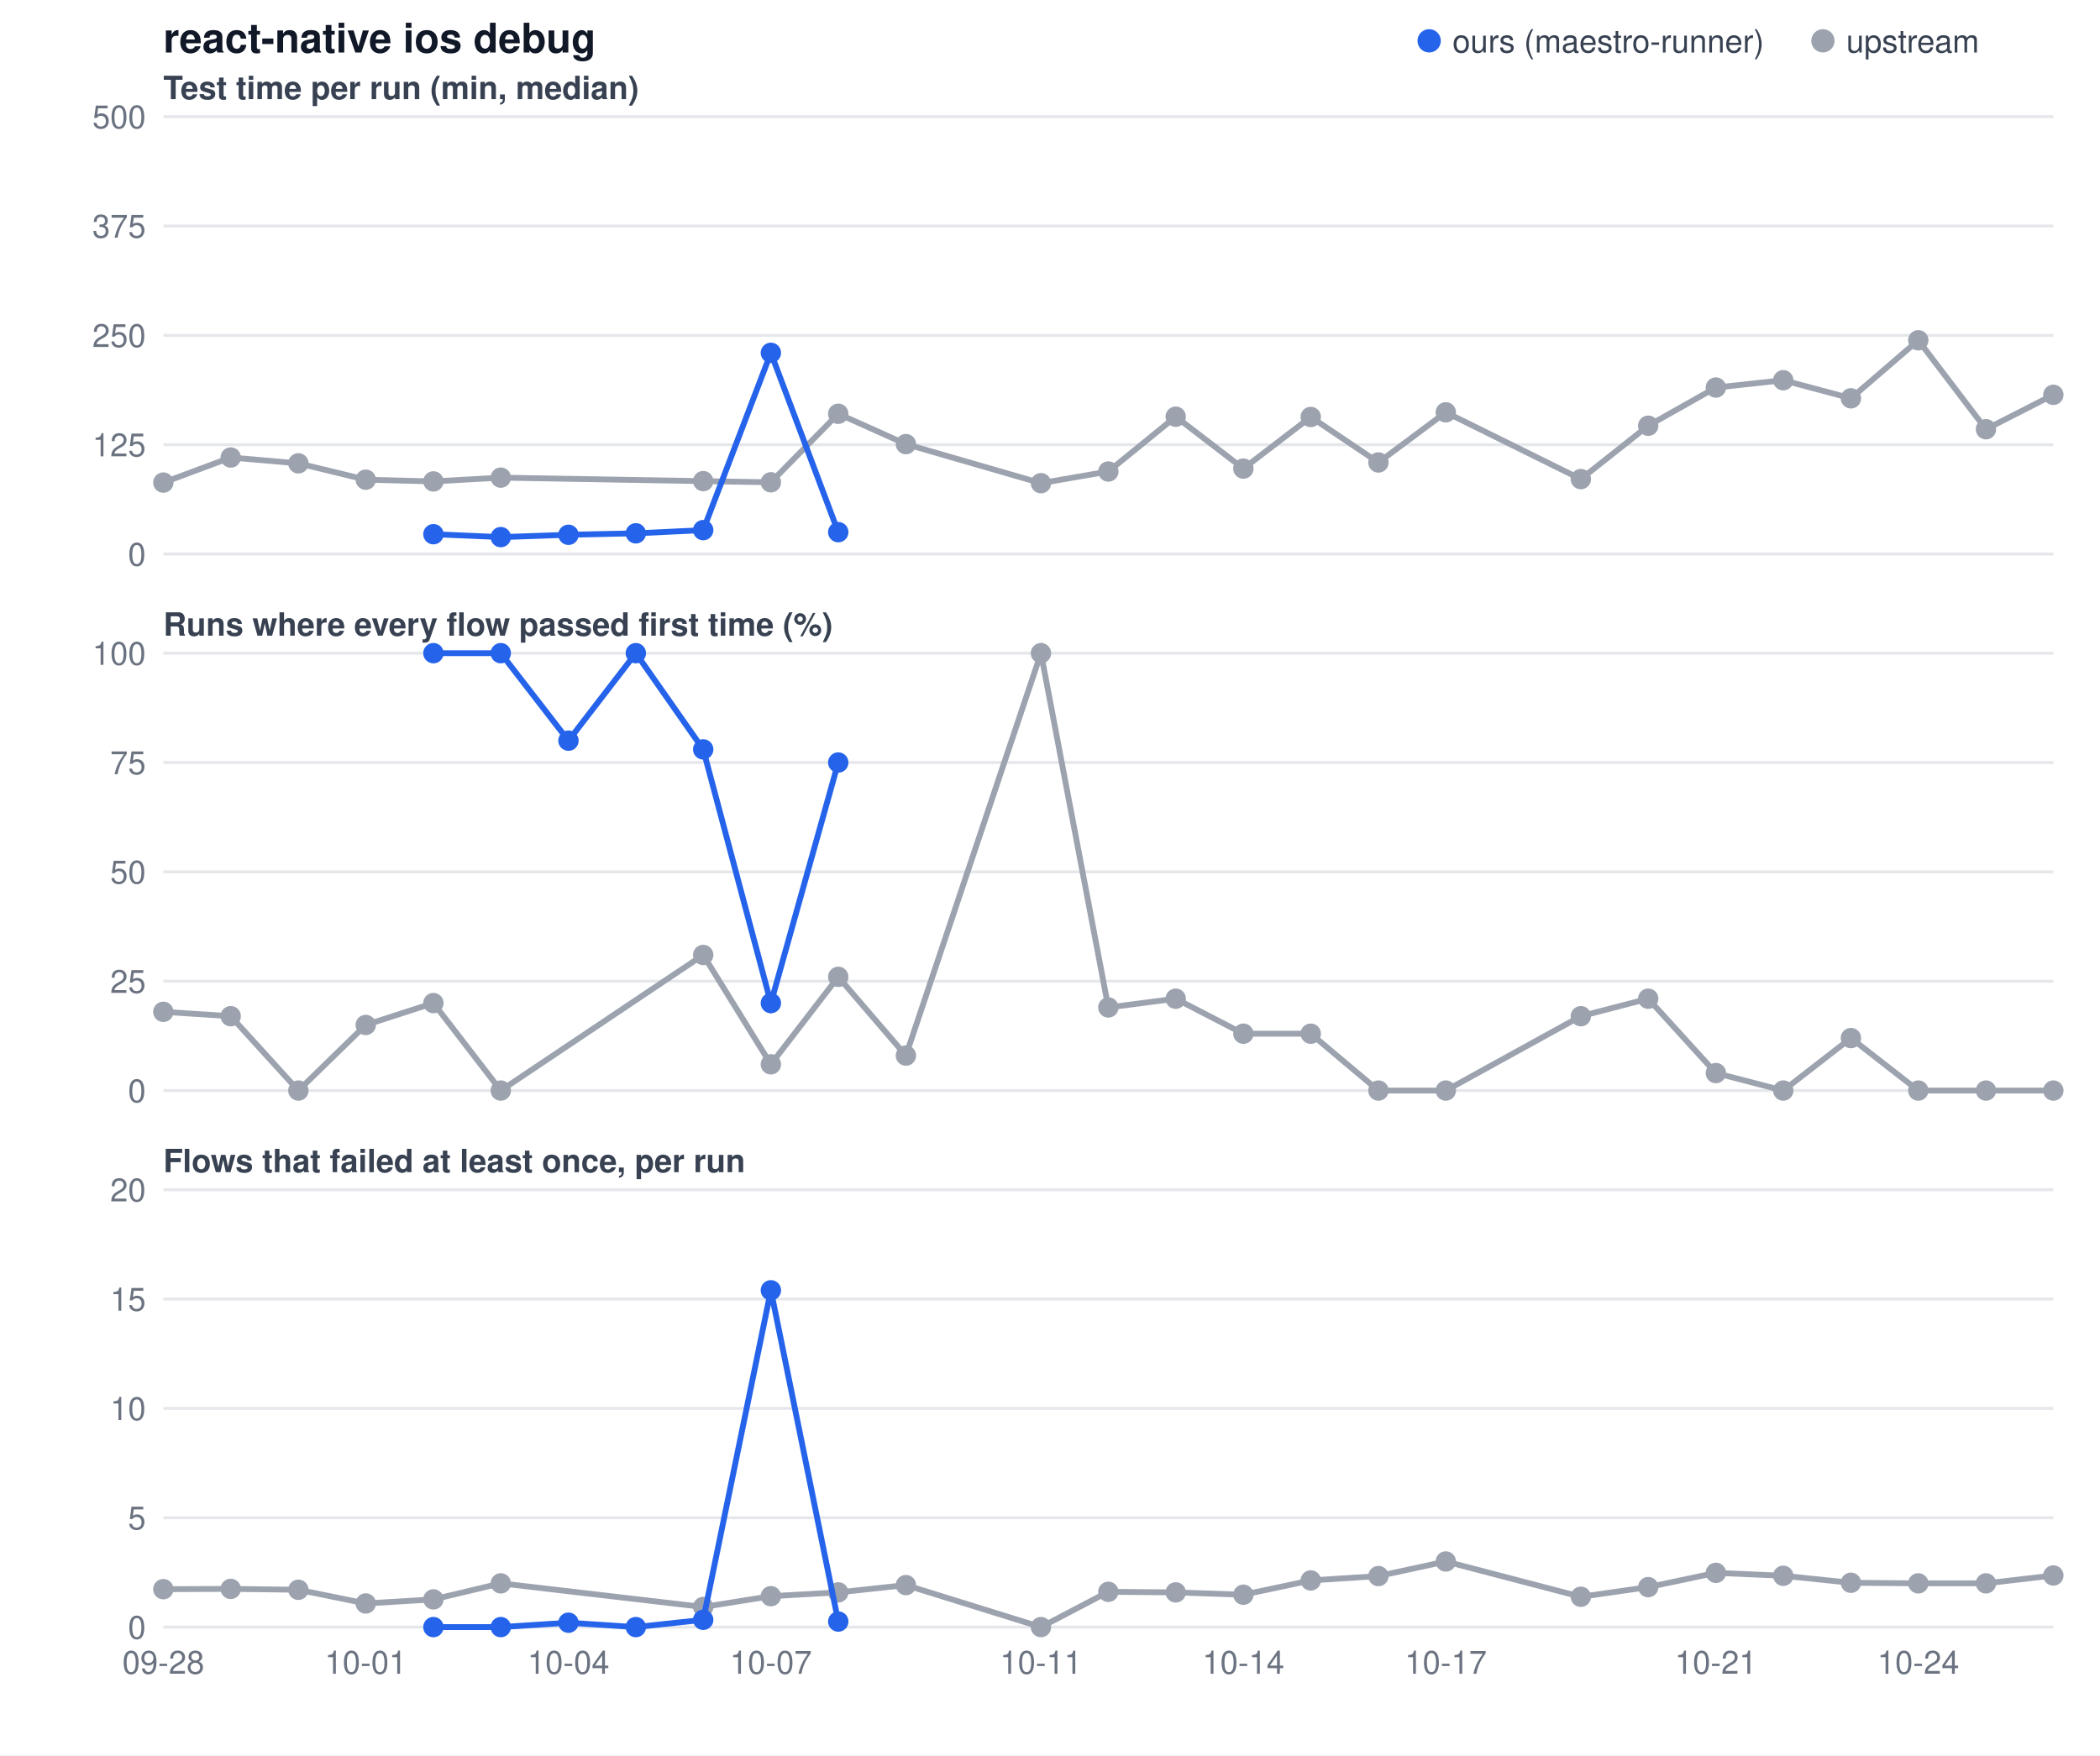
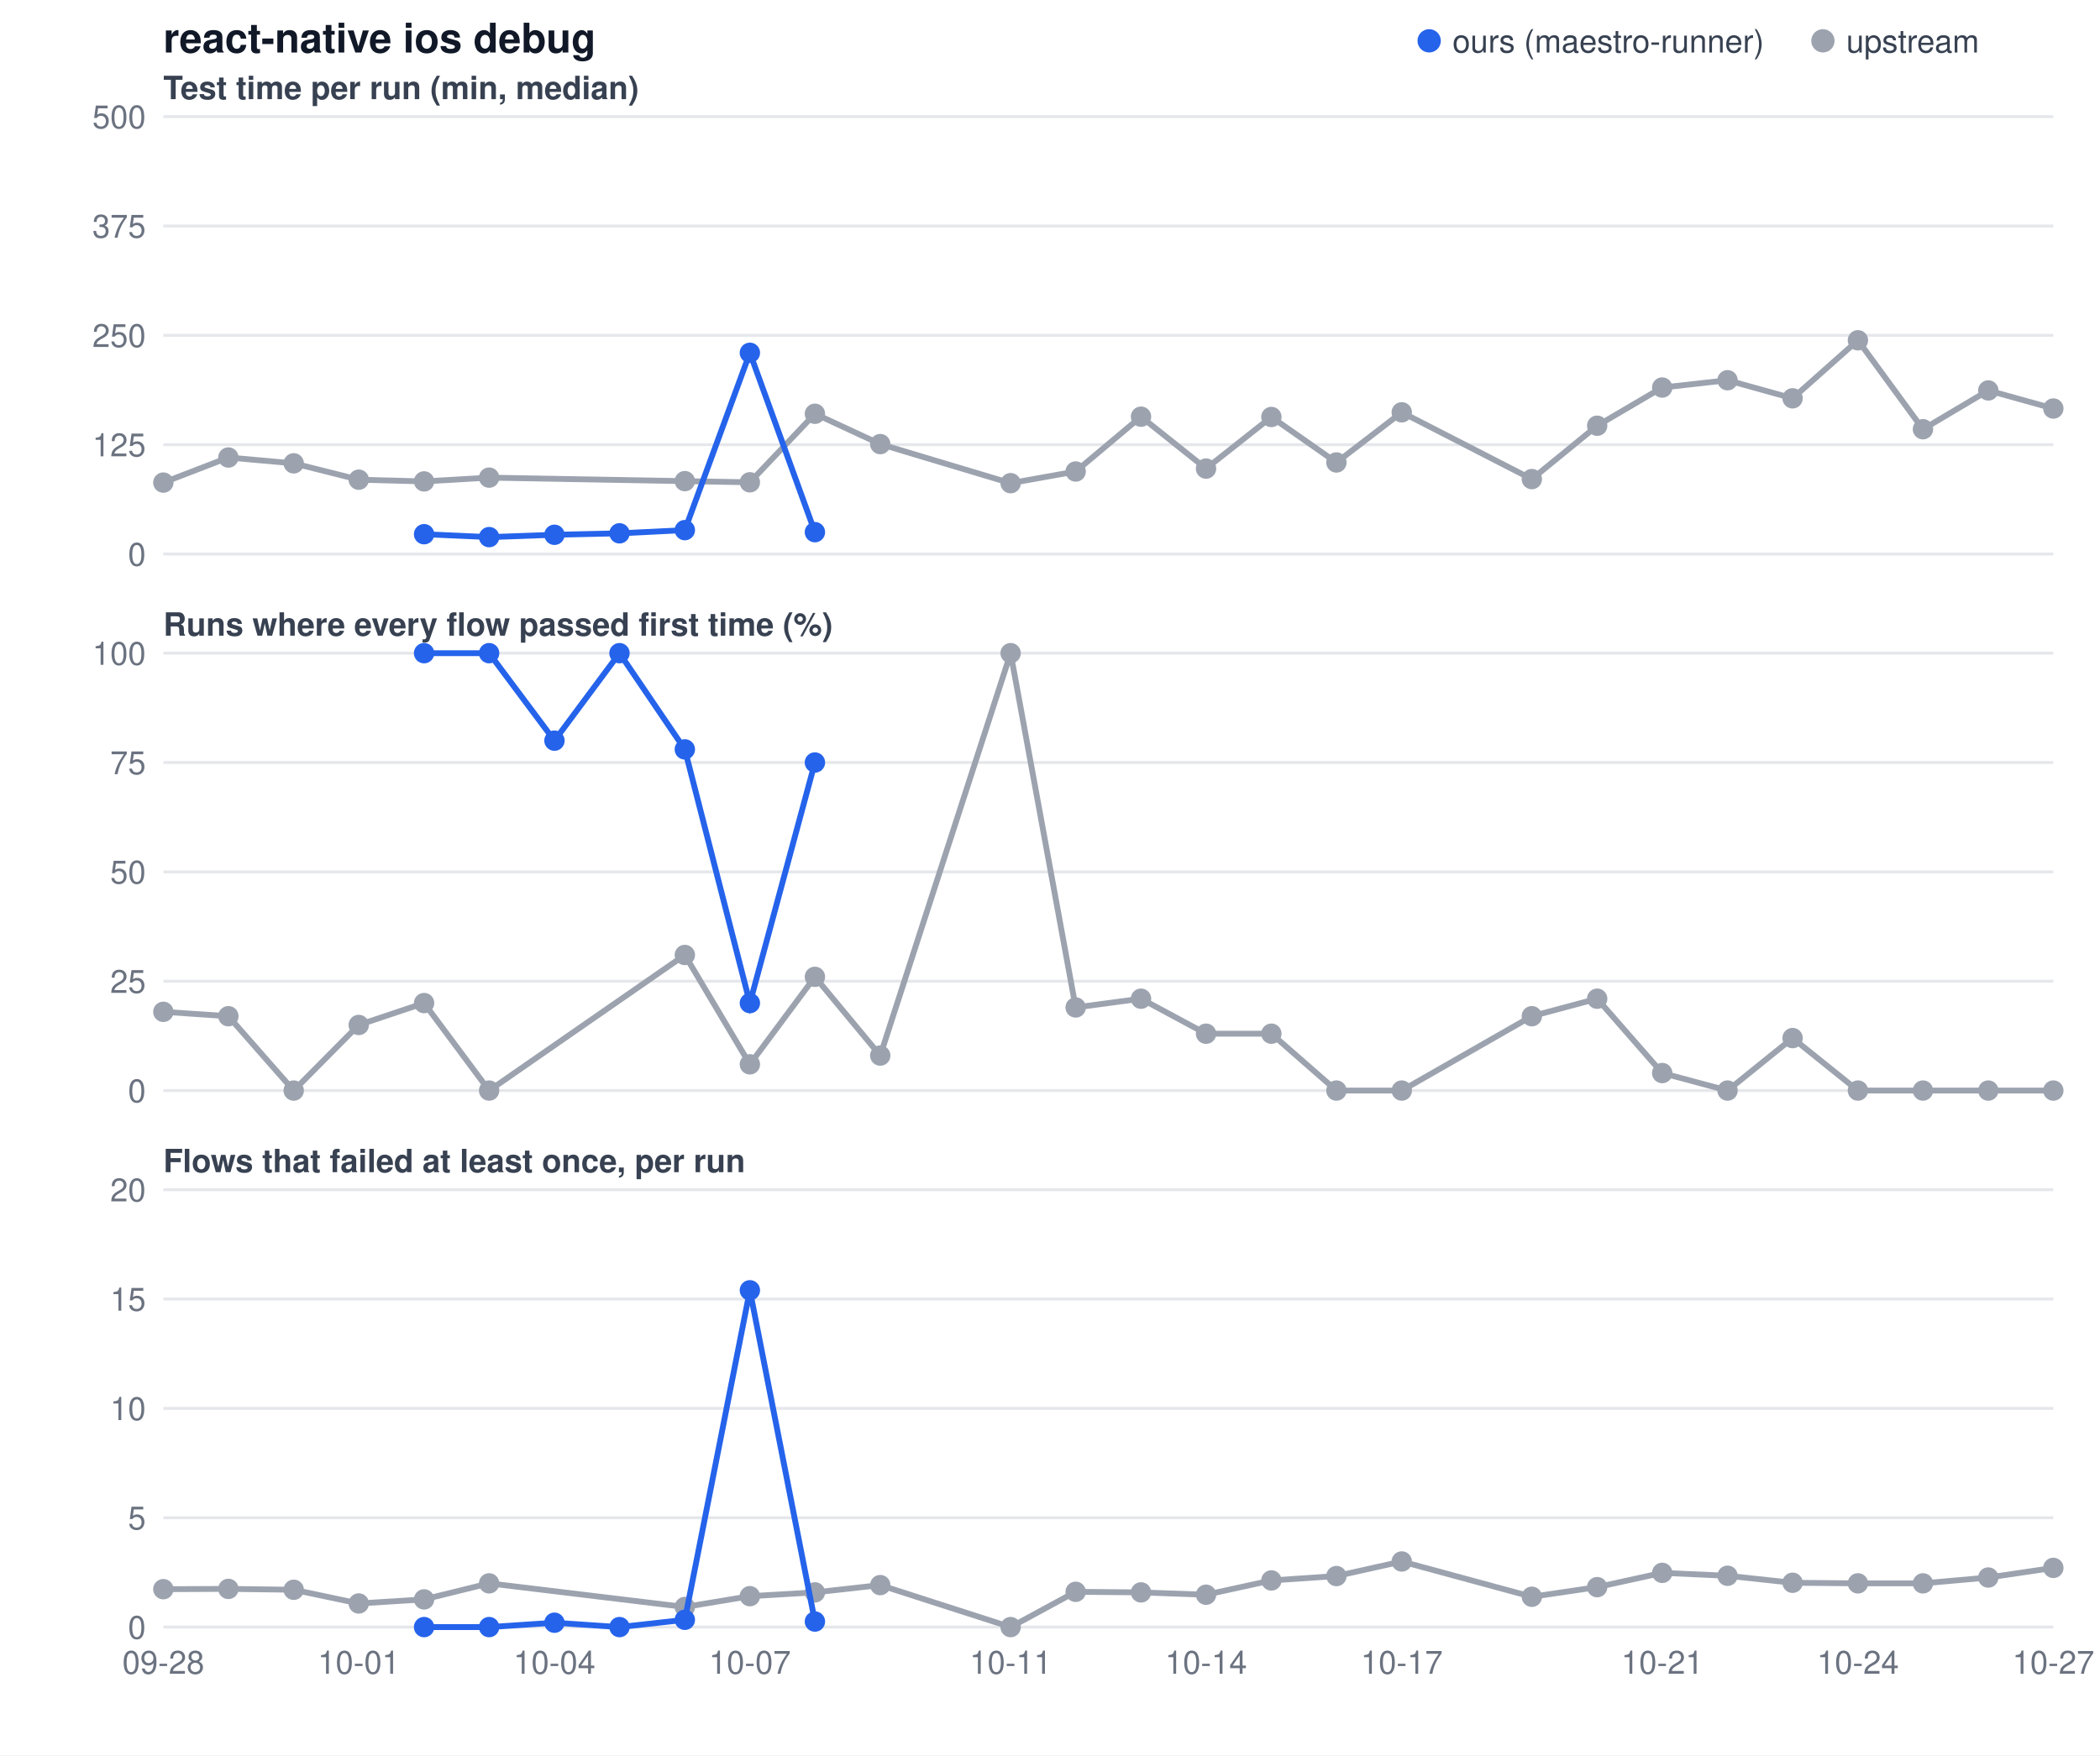
<svg xmlns="http://www.w3.org/2000/svg" width="720" height="602" font-family="-apple-system,Segoe UI,Helvetica,Arial,sans-serif" font-size="11">
  <rect width="100%" height="100%" fill="#ffffff" />
  <text x="56" y="18" font-size="14" font-weight="600" fill="#111827">react-native ios debug</text>
  <circle cx="490" cy="14" r="4" fill="#2563eb" />
  <text x="498" y="18" fill="#374151">ours (maestro-runner)</text>
  <circle cx="625" cy="14" r="4" fill="#9ca3af" />
  <text x="633" y="18" fill="#374151">upstream</text>
  <text x="56" y="34" fill="#374151" font-weight="600">Test time per run (min, median)</text>
  <line x1="56" x2="704" y1="190.0" y2="190.0" stroke="#e5e7eb" />
  <text x="50" y="194.0" text-anchor="end" fill="#6b7280">0</text>
  <line x1="56" x2="704" y1="152.5" y2="152.5" stroke="#e5e7eb" />
  <text x="50" y="156.5" text-anchor="end" fill="#6b7280">125</text>
  <line x1="56" x2="704" y1="115.0" y2="115.0" stroke="#e5e7eb" />
  <text x="50" y="119.0" text-anchor="end" fill="#6b7280">250</text>
  <line x1="56" x2="704" y1="77.5" y2="77.5" stroke="#e5e7eb" />
  <text x="50" y="81.5" text-anchor="end" fill="#6b7280">375</text>
  <line x1="56" x2="704" y1="40.0" y2="40.0" stroke="#e5e7eb" />
  <text x="50" y="44.0" text-anchor="end" fill="#6b7280">500</text>
-   <polyline fill="none" stroke="#9ca3af" stroke-width="2" points="56.0,165.5 79.1,156.9 102.3,158.9 125.4,164.5 148.6,165.1 171.7,163.8 241.1,165.0 264.3,165.4 287.4,141.9 310.6,152.3 356.9,165.7 380.0,161.7 403.1,142.9 426.3,160.7 449.4,143.0 472.6,158.6 495.7,141.4 542.0,164.3 565.1,146.0 588.3,132.9 611.4,130.4 634.6,136.6 657.7,116.7 680.9,147.2 704.0,135.4" />
+   <polyline fill="none" stroke="#9ca3af" stroke-width="2" points="56.0,165.5 78.3,156.9 100.7,158.9 123.0,164.5 145.4,165.1 167.7,163.8 234.8,165.0 257.1,165.4 279.4,141.9 301.8,152.3 346.5,165.7 368.8,161.7 391.2,142.9 413.5,160.7 435.9,143.0 458.2,158.6 480.6,141.4 525.2,164.3 547.6,146.0 569.9,132.9 592.3,130.4 614.6,136.6 637.0,116.7 659.3,147.2 681.7,133.9 704.0,140.1" />
  <circle cx="56.0" cy="165.5" r="3.5" fill="#9ca3af" />
-   <circle cx="79.1" cy="156.9" r="3.5" fill="#9ca3af" />
-   <circle cx="102.3" cy="158.9" r="3.5" fill="#9ca3af" />
-   <circle cx="125.4" cy="164.5" r="3.5" fill="#9ca3af" />
-   <circle cx="148.6" cy="165.1" r="3.5" fill="#9ca3af" />
-   <circle cx="171.7" cy="163.8" r="3.5" fill="#9ca3af" />
-   <circle cx="241.1" cy="165.0" r="3.5" fill="#9ca3af" />
-   <circle cx="264.3" cy="165.4" r="3.5" fill="#9ca3af" />
-   <circle cx="287.4" cy="141.9" r="3.5" fill="#9ca3af" />
-   <circle cx="310.6" cy="152.3" r="3.5" fill="#9ca3af" />
-   <circle cx="356.9" cy="165.7" r="3.5" fill="#9ca3af" />
-   <circle cx="380.0" cy="161.7" r="3.5" fill="#9ca3af" />
-   <circle cx="403.1" cy="142.9" r="3.5" fill="#9ca3af" />
-   <circle cx="426.3" cy="160.7" r="3.5" fill="#9ca3af" />
-   <circle cx="449.4" cy="143.0" r="3.5" fill="#9ca3af" />
-   <circle cx="472.6" cy="158.6" r="3.5" fill="#9ca3af" />
-   <circle cx="495.7" cy="141.4" r="3.5" fill="#9ca3af" />
-   <circle cx="542.0" cy="164.3" r="3.5" fill="#9ca3af" />
-   <circle cx="565.1" cy="146.0" r="3.5" fill="#9ca3af" />
-   <circle cx="588.3" cy="132.9" r="3.5" fill="#9ca3af" />
-   <circle cx="611.4" cy="130.4" r="3.5" fill="#9ca3af" />
-   <circle cx="634.6" cy="136.6" r="3.5" fill="#9ca3af" />
-   <circle cx="657.7" cy="116.7" r="3.5" fill="#9ca3af" />
-   <circle cx="680.9" cy="147.2" r="3.5" fill="#9ca3af" />
-   <circle cx="704.0" cy="135.4" r="3.5" fill="#9ca3af" />
-   <polyline fill="none" stroke="#2563eb" stroke-width="2" points="148.6,183.2 171.7,184.2 194.9,183.4 218.0,182.9 241.1,181.8 264.3,121.0 287.4,182.5" />
-   <circle cx="148.6" cy="183.2" r="3.5" fill="#2563eb" />
-   <circle cx="171.7" cy="184.2" r="3.5" fill="#2563eb" />
-   <circle cx="194.9" cy="183.4" r="3.5" fill="#2563eb" />
-   <circle cx="218.0" cy="182.9" r="3.5" fill="#2563eb" />
-   <circle cx="241.1" cy="181.8" r="3.5" fill="#2563eb" />
-   <circle cx="264.3" cy="121.0" r="3.5" fill="#2563eb" />
-   <circle cx="287.4" cy="182.5" r="3.5" fill="#2563eb" />
+   <circle cx="78.3" cy="156.9" r="3.5" fill="#9ca3af" />
+   <circle cx="100.7" cy="158.9" r="3.5" fill="#9ca3af" />
+   <circle cx="123.0" cy="164.5" r="3.5" fill="#9ca3af" />
+   <circle cx="145.4" cy="165.1" r="3.5" fill="#9ca3af" />
+   <circle cx="167.7" cy="163.8" r="3.5" fill="#9ca3af" />
+   <circle cx="234.8" cy="165.0" r="3.5" fill="#9ca3af" />
+   <circle cx="257.1" cy="165.4" r="3.5" fill="#9ca3af" />
+   <circle cx="279.4" cy="141.9" r="3.5" fill="#9ca3af" />
+   <circle cx="301.8" cy="152.3" r="3.5" fill="#9ca3af" />
+   <circle cx="346.5" cy="165.7" r="3.5" fill="#9ca3af" />
+   <circle cx="368.8" cy="161.7" r="3.5" fill="#9ca3af" />
+   <circle cx="391.2" cy="142.9" r="3.5" fill="#9ca3af" />
+   <circle cx="413.5" cy="160.7" r="3.5" fill="#9ca3af" />
+   <circle cx="435.9" cy="143.0" r="3.5" fill="#9ca3af" />
+   <circle cx="458.2" cy="158.6" r="3.5" fill="#9ca3af" />
+   <circle cx="480.6" cy="141.4" r="3.5" fill="#9ca3af" />
+   <circle cx="525.2" cy="164.3" r="3.5" fill="#9ca3af" />
+   <circle cx="547.6" cy="146.0" r="3.5" fill="#9ca3af" />
+   <circle cx="569.9" cy="132.9" r="3.5" fill="#9ca3af" />
+   <circle cx="592.3" cy="130.4" r="3.5" fill="#9ca3af" />
+   <circle cx="614.6" cy="136.6" r="3.5" fill="#9ca3af" />
+   <circle cx="637.0" cy="116.7" r="3.5" fill="#9ca3af" />
+   <circle cx="659.3" cy="147.2" r="3.5" fill="#9ca3af" />
+   <circle cx="681.7" cy="133.9" r="3.5" fill="#9ca3af" />
+   <circle cx="704.0" cy="140.1" r="3.5" fill="#9ca3af" />
+   <polyline fill="none" stroke="#2563eb" stroke-width="2" points="145.4,183.2 167.7,184.2 190.1,183.4 212.4,182.9 234.8,181.8 257.1,121.0 279.4,182.5" />
+   <circle cx="145.4" cy="183.2" r="3.5" fill="#2563eb" />
+   <circle cx="167.7" cy="184.2" r="3.5" fill="#2563eb" />
+   <circle cx="190.1" cy="183.4" r="3.5" fill="#2563eb" />
+   <circle cx="212.4" cy="182.9" r="3.5" fill="#2563eb" />
+   <circle cx="234.8" cy="181.8" r="3.5" fill="#2563eb" />
+   <circle cx="257.1" cy="121.0" r="3.5" fill="#2563eb" />
+   <circle cx="279.4" cy="182.5" r="3.5" fill="#2563eb" />
  <text x="56" y="218" fill="#374151" font-weight="600">Runs where every flow passed first time (%)</text>
  <line x1="56" x2="704" y1="374.0" y2="374.0" stroke="#e5e7eb" />
  <text x="50" y="378.0" text-anchor="end" fill="#6b7280">0</text>
  <line x1="56" x2="704" y1="336.5" y2="336.5" stroke="#e5e7eb" />
  <text x="50" y="340.5" text-anchor="end" fill="#6b7280">25</text>
  <line x1="56" x2="704" y1="299.0" y2="299.0" stroke="#e5e7eb" />
  <text x="50" y="303.0" text-anchor="end" fill="#6b7280">50</text>
  <line x1="56" x2="704" y1="261.5" y2="261.5" stroke="#e5e7eb" />
  <text x="50" y="265.5" text-anchor="end" fill="#6b7280">75</text>
  <line x1="56" x2="704" y1="224.0" y2="224.0" stroke="#e5e7eb" />
  <text x="50" y="228.0" text-anchor="end" fill="#6b7280">100</text>
-   <polyline fill="none" stroke="#9ca3af" stroke-width="2" points="56.0,347.0 79.1,348.5 102.3,374.0 125.4,351.5 148.6,344.0 171.7,374.0 241.1,327.5 264.3,365.0 287.4,335.0 310.6,362.0 356.9,224.0 380.0,345.5 403.1,342.5 426.3,354.5 449.4,354.5 472.6,374.0 495.7,374.0 542.0,348.5 565.1,342.5 588.3,368.0 611.4,374.0 634.6,356.0 657.7,374.0 680.9,374.0 704.0,374.0" />
+   <polyline fill="none" stroke="#9ca3af" stroke-width="2" points="56.0,347.0 78.3,348.5 100.7,374.0 123.0,351.5 145.4,344.0 167.7,374.0 234.8,327.5 257.1,365.0 279.4,335.0 301.8,362.0 346.5,224.0 368.8,345.5 391.2,342.5 413.5,354.5 435.9,354.5 458.2,374.0 480.6,374.0 525.2,348.5 547.6,342.5 569.9,368.0 592.3,374.0 614.6,356.0 637.0,374.0 659.3,374.0 681.7,374.0 704.0,374.0" />
  <circle cx="56.0" cy="347.0" r="3.5" fill="#9ca3af" />
-   <circle cx="79.1" cy="348.5" r="3.5" fill="#9ca3af" />
-   <circle cx="102.3" cy="374.0" r="3.5" fill="#9ca3af" />
-   <circle cx="125.4" cy="351.5" r="3.5" fill="#9ca3af" />
-   <circle cx="148.6" cy="344.0" r="3.5" fill="#9ca3af" />
-   <circle cx="171.7" cy="374.0" r="3.5" fill="#9ca3af" />
-   <circle cx="241.1" cy="327.5" r="3.5" fill="#9ca3af" />
-   <circle cx="264.3" cy="365.0" r="3.5" fill="#9ca3af" />
-   <circle cx="287.4" cy="335.0" r="3.5" fill="#9ca3af" />
-   <circle cx="310.6" cy="362.0" r="3.5" fill="#9ca3af" />
-   <circle cx="356.9" cy="224.0" r="3.5" fill="#9ca3af" />
-   <circle cx="380.0" cy="345.5" r="3.5" fill="#9ca3af" />
-   <circle cx="403.1" cy="342.5" r="3.5" fill="#9ca3af" />
-   <circle cx="426.3" cy="354.5" r="3.5" fill="#9ca3af" />
-   <circle cx="449.4" cy="354.5" r="3.5" fill="#9ca3af" />
-   <circle cx="472.6" cy="374.0" r="3.5" fill="#9ca3af" />
-   <circle cx="495.7" cy="374.0" r="3.5" fill="#9ca3af" />
-   <circle cx="542.0" cy="348.5" r="3.5" fill="#9ca3af" />
-   <circle cx="565.1" cy="342.5" r="3.5" fill="#9ca3af" />
-   <circle cx="588.3" cy="368.0" r="3.5" fill="#9ca3af" />
-   <circle cx="611.4" cy="374.0" r="3.5" fill="#9ca3af" />
-   <circle cx="634.6" cy="356.0" r="3.5" fill="#9ca3af" />
-   <circle cx="657.7" cy="374.0" r="3.5" fill="#9ca3af" />
-   <circle cx="680.9" cy="374.0" r="3.5" fill="#9ca3af" />
+   <circle cx="78.3" cy="348.5" r="3.5" fill="#9ca3af" />
+   <circle cx="100.7" cy="374.0" r="3.5" fill="#9ca3af" />
+   <circle cx="123.0" cy="351.5" r="3.5" fill="#9ca3af" />
+   <circle cx="145.4" cy="344.0" r="3.5" fill="#9ca3af" />
+   <circle cx="167.7" cy="374.0" r="3.5" fill="#9ca3af" />
+   <circle cx="234.8" cy="327.5" r="3.5" fill="#9ca3af" />
+   <circle cx="257.1" cy="365.0" r="3.5" fill="#9ca3af" />
+   <circle cx="279.4" cy="335.0" r="3.5" fill="#9ca3af" />
+   <circle cx="301.8" cy="362.0" r="3.5" fill="#9ca3af" />
+   <circle cx="346.5" cy="224.0" r="3.5" fill="#9ca3af" />
+   <circle cx="368.8" cy="345.5" r="3.5" fill="#9ca3af" />
+   <circle cx="391.2" cy="342.5" r="3.5" fill="#9ca3af" />
+   <circle cx="413.5" cy="354.5" r="3.5" fill="#9ca3af" />
+   <circle cx="435.9" cy="354.5" r="3.5" fill="#9ca3af" />
+   <circle cx="458.2" cy="374.0" r="3.5" fill="#9ca3af" />
+   <circle cx="480.6" cy="374.0" r="3.5" fill="#9ca3af" />
+   <circle cx="525.2" cy="348.5" r="3.5" fill="#9ca3af" />
+   <circle cx="547.6" cy="342.5" r="3.5" fill="#9ca3af" />
+   <circle cx="569.9" cy="368.0" r="3.5" fill="#9ca3af" />
+   <circle cx="592.3" cy="374.0" r="3.5" fill="#9ca3af" />
+   <circle cx="614.6" cy="356.0" r="3.5" fill="#9ca3af" />
+   <circle cx="637.0" cy="374.0" r="3.5" fill="#9ca3af" />
+   <circle cx="659.3" cy="374.0" r="3.5" fill="#9ca3af" />
+   <circle cx="681.7" cy="374.0" r="3.5" fill="#9ca3af" />
  <circle cx="704.0" cy="374.0" r="3.5" fill="#9ca3af" />
-   <polyline fill="none" stroke="#2563eb" stroke-width="2" points="148.6,224.0 171.7,224.0 194.9,254.0 218.0,224.0 241.1,257.0 264.3,344.0 287.4,261.5" />
-   <circle cx="148.6" cy="224.0" r="3.5" fill="#2563eb" />
-   <circle cx="171.7" cy="224.0" r="3.5" fill="#2563eb" />
-   <circle cx="194.9" cy="254.0" r="3.5" fill="#2563eb" />
-   <circle cx="218.0" cy="224.0" r="3.5" fill="#2563eb" />
-   <circle cx="241.1" cy="257.0" r="3.5" fill="#2563eb" />
-   <circle cx="264.3" cy="344.0" r="3.5" fill="#2563eb" />
-   <circle cx="287.4" cy="261.5" r="3.5" fill="#2563eb" />
+   <polyline fill="none" stroke="#2563eb" stroke-width="2" points="145.4,224.0 167.7,224.0 190.1,254.0 212.4,224.0 234.8,257.0 257.1,344.0 279.4,261.5" />
+   <circle cx="145.4" cy="224.0" r="3.5" fill="#2563eb" />
+   <circle cx="167.7" cy="224.0" r="3.5" fill="#2563eb" />
+   <circle cx="190.1" cy="254.0" r="3.5" fill="#2563eb" />
+   <circle cx="212.4" cy="224.0" r="3.5" fill="#2563eb" />
+   <circle cx="234.8" cy="257.0" r="3.5" fill="#2563eb" />
+   <circle cx="257.1" cy="344.0" r="3.5" fill="#2563eb" />
+   <circle cx="279.4" cy="261.5" r="3.5" fill="#2563eb" />
  <text x="56" y="402" fill="#374151" font-weight="600">Flows that failed at least once, per run</text>
  <line x1="56" x2="704" y1="558.0" y2="558.0" stroke="#e5e7eb" />
  <text x="50" y="562.0" text-anchor="end" fill="#6b7280">0</text>
  <line x1="56" x2="704" y1="520.5" y2="520.5" stroke="#e5e7eb" />
  <text x="50" y="524.5" text-anchor="end" fill="#6b7280">5</text>
  <line x1="56" x2="704" y1="483.0" y2="483.0" stroke="#e5e7eb" />
  <text x="50" y="487.0" text-anchor="end" fill="#6b7280">10</text>
  <line x1="56" x2="704" y1="445.5" y2="445.5" stroke="#e5e7eb" />
  <text x="50" y="449.5" text-anchor="end" fill="#6b7280">15</text>
  <line x1="56" x2="704" y1="408.0" y2="408.0" stroke="#e5e7eb" />
  <text x="50" y="412.0" text-anchor="end" fill="#6b7280">20</text>
-   <polyline fill="none" stroke="#9ca3af" stroke-width="2" points="56.0,545.0 79.1,544.9 102.3,545.2 125.4,549.9 148.6,548.5 171.7,543.0 241.1,551.1 264.3,547.4 287.4,546.1 310.6,543.6 356.9,558.0 380.0,545.9 403.1,546.1 426.3,546.9 449.4,542.0 472.6,540.5 495.7,535.5 542.0,547.6 565.1,544.3 588.3,539.4 611.4,540.4 634.6,542.8 657.7,543.0 680.9,543.0 704.0,540.3" />
+   <polyline fill="none" stroke="#9ca3af" stroke-width="2" points="56.0,545.0 78.3,544.9 100.7,545.2 123.0,549.9 145.4,548.5 167.7,543.0 234.8,551.1 257.1,547.4 279.4,546.1 301.8,543.6 346.5,558.0 368.8,545.9 391.2,546.1 413.5,546.9 435.9,542.0 458.2,540.5 480.6,535.5 525.2,547.6 547.6,544.3 569.9,539.4 592.3,540.4 614.6,542.8 637.0,543.0 659.3,543.0 681.7,541.0 704.0,537.7" />
  <circle cx="56.0" cy="545.0" r="3.5" fill="#9ca3af" />
-   <circle cx="79.1" cy="544.9" r="3.5" fill="#9ca3af" />
-   <circle cx="102.3" cy="545.2" r="3.5" fill="#9ca3af" />
-   <circle cx="125.4" cy="549.9" r="3.5" fill="#9ca3af" />
-   <circle cx="148.6" cy="548.5" r="3.5" fill="#9ca3af" />
-   <circle cx="171.7" cy="543.0" r="3.5" fill="#9ca3af" />
-   <circle cx="241.1" cy="551.1" r="3.5" fill="#9ca3af" />
-   <circle cx="264.3" cy="547.4" r="3.5" fill="#9ca3af" />
-   <circle cx="287.4" cy="546.1" r="3.5" fill="#9ca3af" />
-   <circle cx="310.6" cy="543.6" r="3.5" fill="#9ca3af" />
-   <circle cx="356.9" cy="558.0" r="3.5" fill="#9ca3af" />
-   <circle cx="380.0" cy="545.9" r="3.5" fill="#9ca3af" />
-   <circle cx="403.1" cy="546.1" r="3.5" fill="#9ca3af" />
-   <circle cx="426.3" cy="546.9" r="3.5" fill="#9ca3af" />
-   <circle cx="449.4" cy="542.0" r="3.5" fill="#9ca3af" />
-   <circle cx="472.6" cy="540.5" r="3.5" fill="#9ca3af" />
-   <circle cx="495.7" cy="535.5" r="3.5" fill="#9ca3af" />
-   <circle cx="542.0" cy="547.6" r="3.5" fill="#9ca3af" />
-   <circle cx="565.1" cy="544.3" r="3.5" fill="#9ca3af" />
-   <circle cx="588.3" cy="539.4" r="3.5" fill="#9ca3af" />
-   <circle cx="611.4" cy="540.4" r="3.5" fill="#9ca3af" />
-   <circle cx="634.6" cy="542.8" r="3.5" fill="#9ca3af" />
-   <circle cx="657.7" cy="543.0" r="3.5" fill="#9ca3af" />
-   <circle cx="680.9" cy="543.0" r="3.5" fill="#9ca3af" />
-   <circle cx="704.0" cy="540.3" r="3.5" fill="#9ca3af" />
-   <polyline fill="none" stroke="#2563eb" stroke-width="2" points="148.6,558.0 171.7,558.0 194.9,556.5 218.0,558.0 241.1,555.5 264.3,442.5 287.4,556.1" />
-   <circle cx="148.6" cy="558.0" r="3.5" fill="#2563eb" />
-   <circle cx="171.7" cy="558.0" r="3.5" fill="#2563eb" />
-   <circle cx="194.9" cy="556.5" r="3.5" fill="#2563eb" />
-   <circle cx="218.0" cy="558.0" r="3.5" fill="#2563eb" />
-   <circle cx="241.1" cy="555.5" r="3.5" fill="#2563eb" />
-   <circle cx="264.3" cy="442.5" r="3.5" fill="#2563eb" />
-   <circle cx="287.4" cy="556.1" r="3.5" fill="#2563eb" />
+   <circle cx="78.3" cy="544.9" r="3.5" fill="#9ca3af" />
+   <circle cx="100.7" cy="545.2" r="3.5" fill="#9ca3af" />
+   <circle cx="123.0" cy="549.9" r="3.5" fill="#9ca3af" />
+   <circle cx="145.4" cy="548.5" r="3.5" fill="#9ca3af" />
+   <circle cx="167.7" cy="543.0" r="3.5" fill="#9ca3af" />
+   <circle cx="234.8" cy="551.1" r="3.5" fill="#9ca3af" />
+   <circle cx="257.1" cy="547.4" r="3.5" fill="#9ca3af" />
+   <circle cx="279.4" cy="546.1" r="3.5" fill="#9ca3af" />
+   <circle cx="301.8" cy="543.6" r="3.5" fill="#9ca3af" />
+   <circle cx="346.5" cy="558.0" r="3.5" fill="#9ca3af" />
+   <circle cx="368.8" cy="545.9" r="3.5" fill="#9ca3af" />
+   <circle cx="391.2" cy="546.1" r="3.5" fill="#9ca3af" />
+   <circle cx="413.5" cy="546.9" r="3.5" fill="#9ca3af" />
+   <circle cx="435.9" cy="542.0" r="3.5" fill="#9ca3af" />
+   <circle cx="458.2" cy="540.5" r="3.5" fill="#9ca3af" />
+   <circle cx="480.6" cy="535.5" r="3.5" fill="#9ca3af" />
+   <circle cx="525.2" cy="547.6" r="3.5" fill="#9ca3af" />
+   <circle cx="547.6" cy="544.3" r="3.5" fill="#9ca3af" />
+   <circle cx="569.9" cy="539.4" r="3.5" fill="#9ca3af" />
+   <circle cx="592.3" cy="540.4" r="3.5" fill="#9ca3af" />
+   <circle cx="614.6" cy="542.8" r="3.5" fill="#9ca3af" />
+   <circle cx="637.0" cy="543.0" r="3.5" fill="#9ca3af" />
+   <circle cx="659.3" cy="543.0" r="3.5" fill="#9ca3af" />
+   <circle cx="681.7" cy="541.0" r="3.5" fill="#9ca3af" />
+   <circle cx="704.0" cy="537.7" r="3.5" fill="#9ca3af" />
+   <polyline fill="none" stroke="#2563eb" stroke-width="2" points="145.4,558.0 167.7,558.0 190.1,556.5 212.4,558.0 234.8,555.5 257.1,442.5 279.4,556.1" />
+   <circle cx="145.4" cy="558.0" r="3.5" fill="#2563eb" />
+   <circle cx="167.7" cy="558.0" r="3.5" fill="#2563eb" />
+   <circle cx="190.1" cy="556.5" r="3.5" fill="#2563eb" />
+   <circle cx="212.4" cy="558.0" r="3.5" fill="#2563eb" />
+   <circle cx="234.8" cy="555.5" r="3.5" fill="#2563eb" />
+   <circle cx="257.1" cy="442.5" r="3.5" fill="#2563eb" />
+   <circle cx="279.4" cy="556.1" r="3.5" fill="#2563eb" />
  <text x="56.0" y="574" text-anchor="middle" fill="#6b7280">09-28</text>
-   <text x="125.4" y="574" text-anchor="middle" fill="#6b7280">10-01</text>
-   <text x="194.9" y="574" text-anchor="middle" fill="#6b7280">10-04</text>
-   <text x="264.3" y="574" text-anchor="middle" fill="#6b7280">10-07</text>
-   <text x="356.9" y="574" text-anchor="middle" fill="#6b7280">10-11</text>
-   <text x="426.3" y="574" text-anchor="middle" fill="#6b7280">10-14</text>
-   <text x="495.7" y="574" text-anchor="middle" fill="#6b7280">10-17</text>
-   <text x="588.3" y="574" text-anchor="middle" fill="#6b7280">10-21</text>
-   <text x="657.7" y="574" text-anchor="middle" fill="#6b7280">10-24</text>
+   <text x="123.0" y="574" text-anchor="middle" fill="#6b7280">10-01</text>
+   <text x="190.1" y="574" text-anchor="middle" fill="#6b7280">10-04</text>
+   <text x="257.1" y="574" text-anchor="middle" fill="#6b7280">10-07</text>
+   <text x="346.5" y="574" text-anchor="middle" fill="#6b7280">10-11</text>
+   <text x="413.5" y="574" text-anchor="middle" fill="#6b7280">10-14</text>
+   <text x="480.6" y="574" text-anchor="middle" fill="#6b7280">10-17</text>
+   <text x="569.9" y="574" text-anchor="middle" fill="#6b7280">10-21</text>
+   <text x="637.0" y="574" text-anchor="middle" fill="#6b7280">10-24</text>
+   <text x="704.0" y="574" text-anchor="middle" fill="#6b7280">10-27</text>
</svg>
